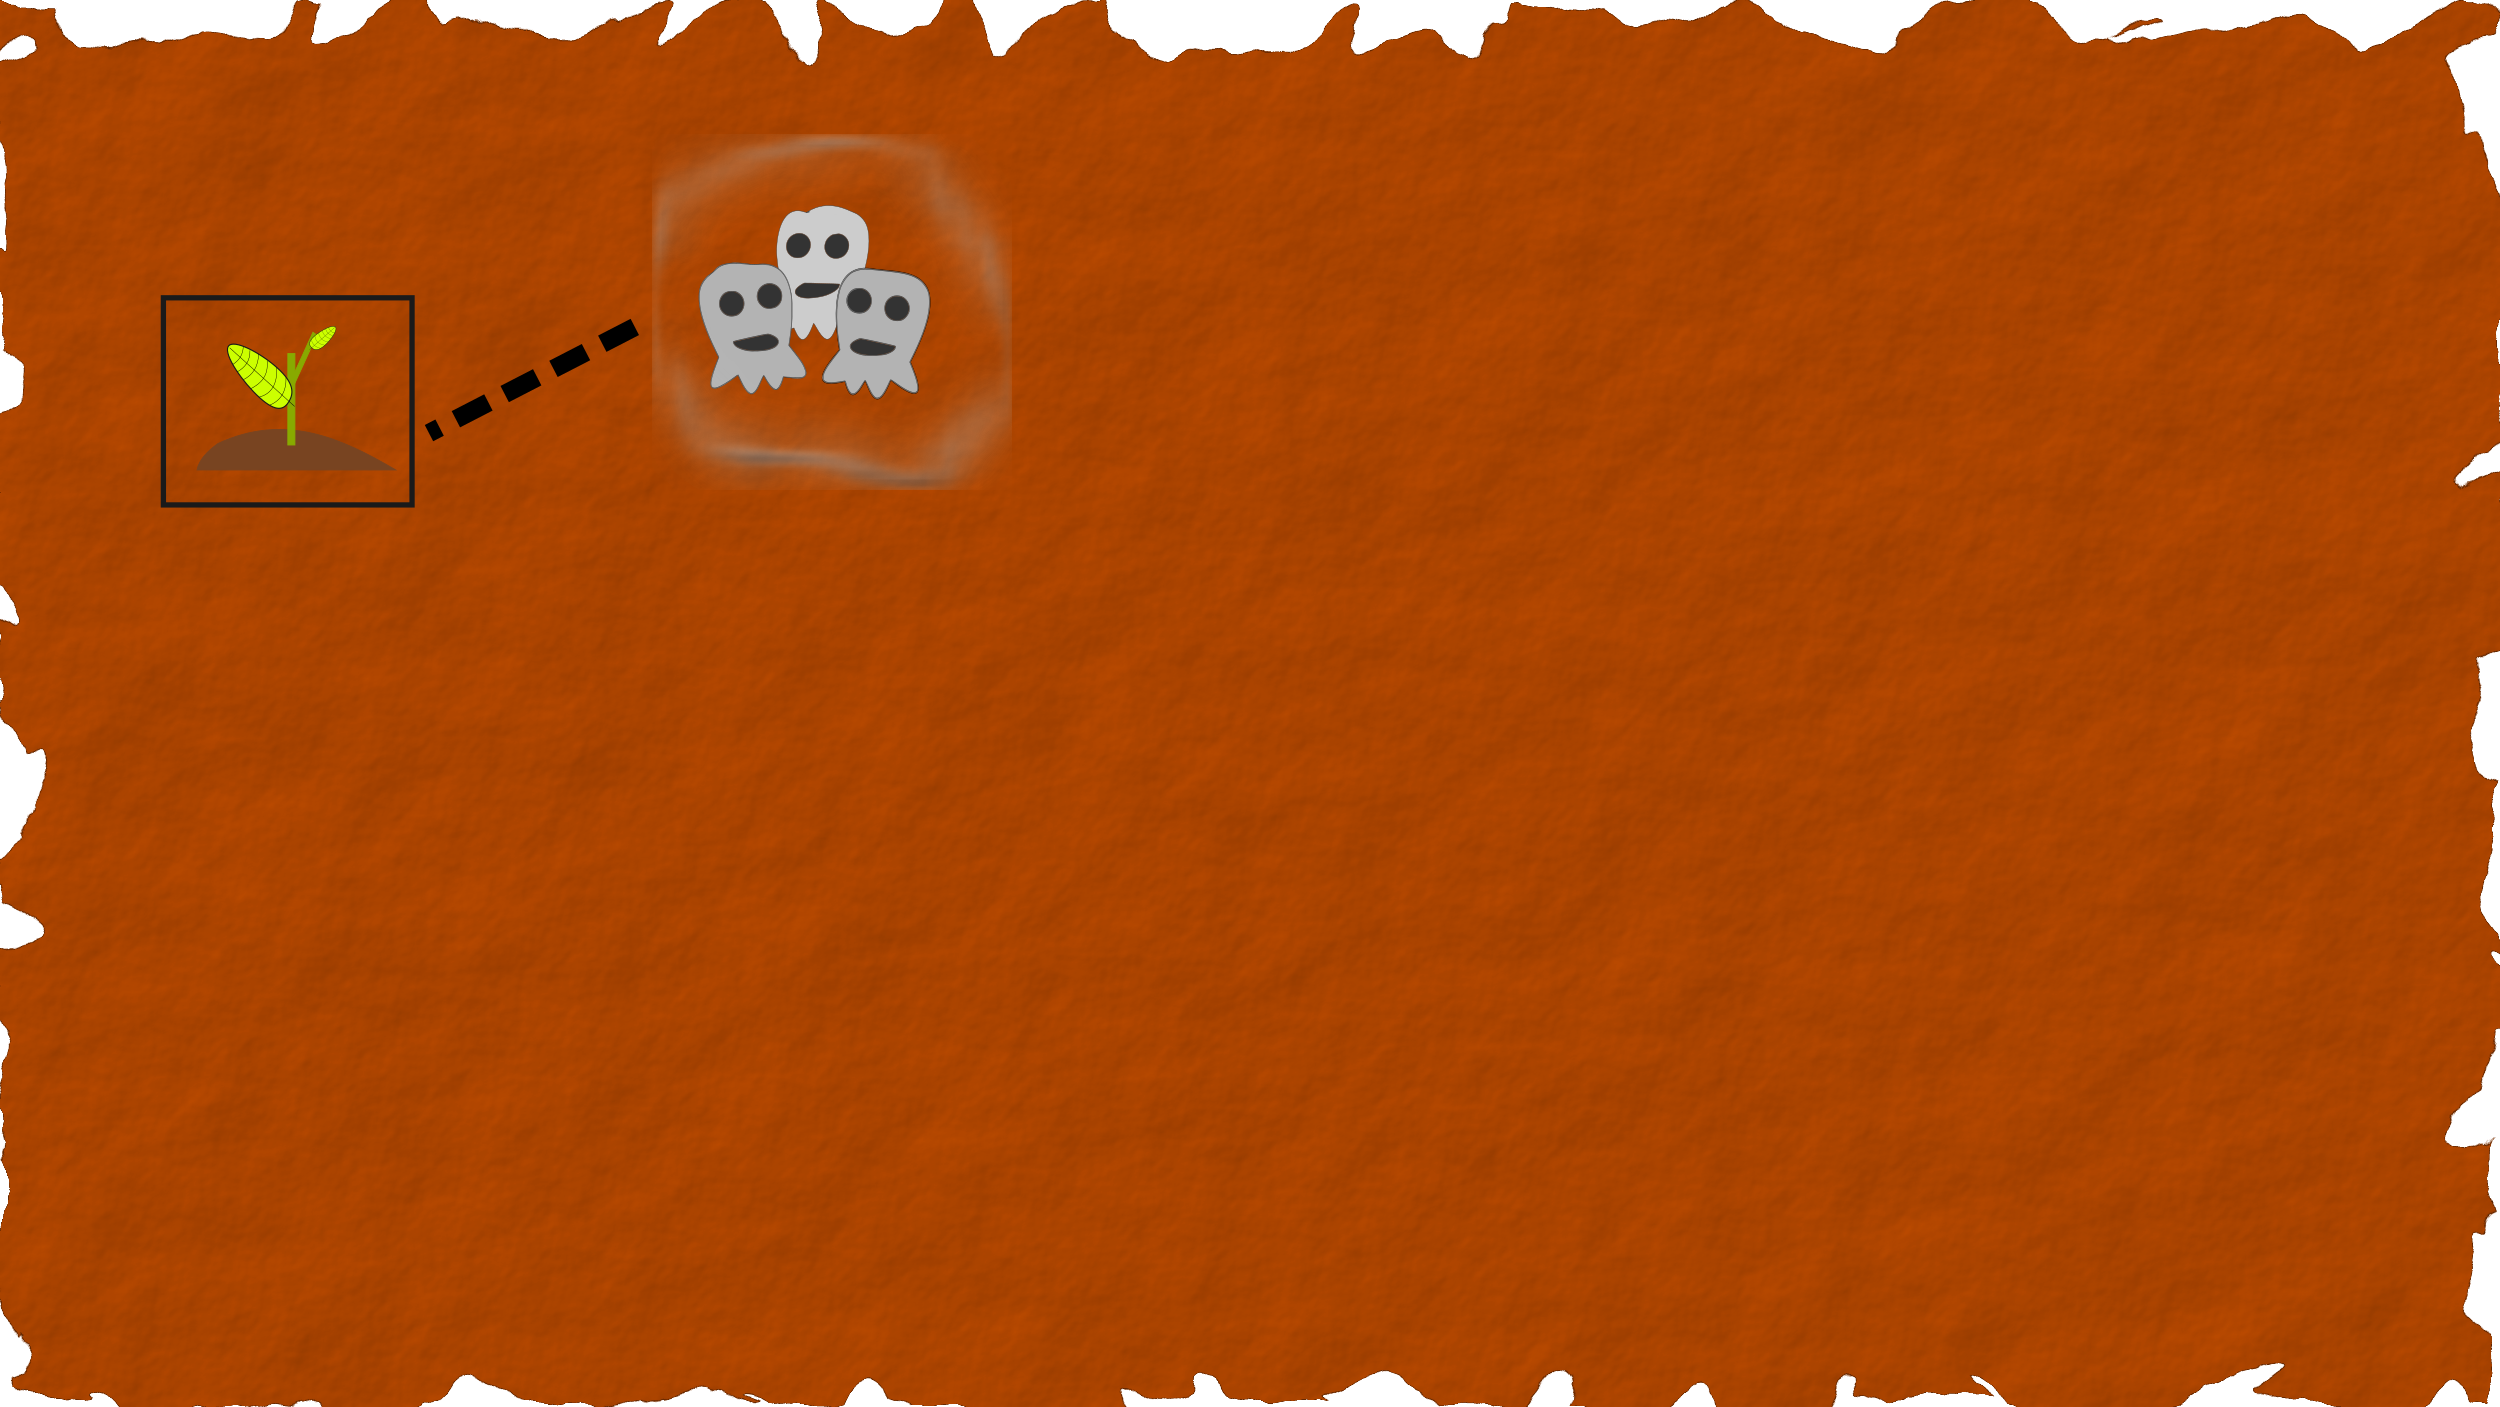
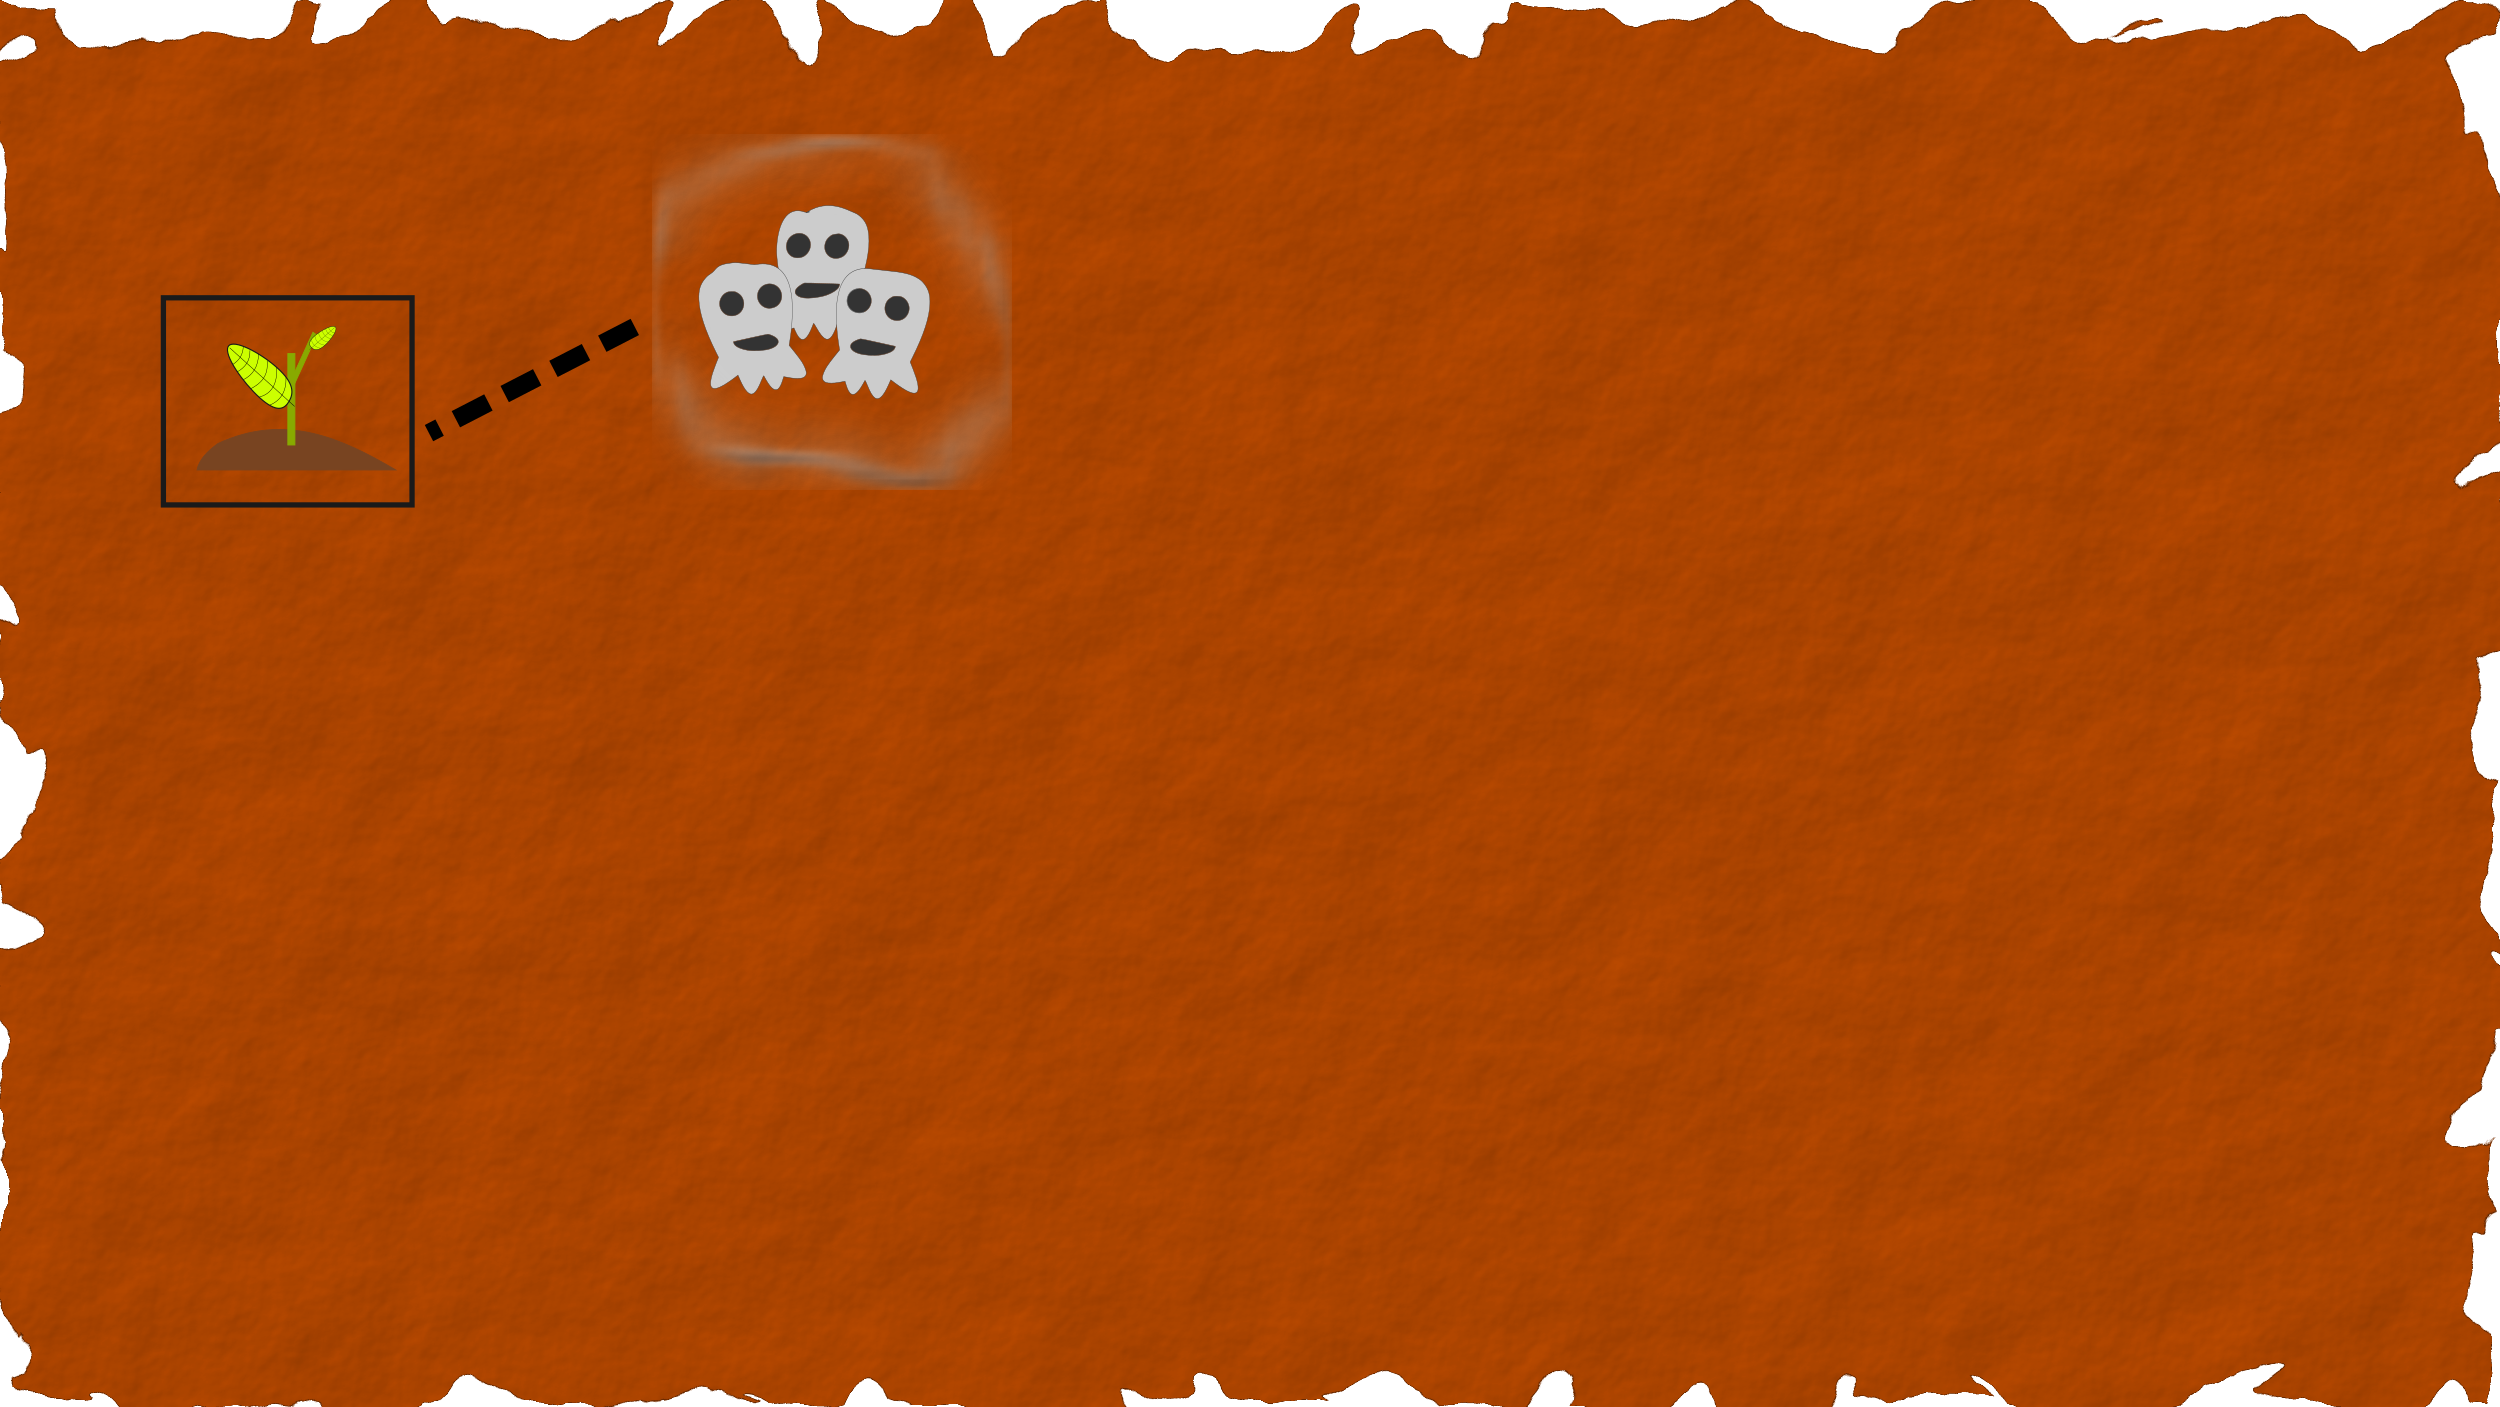
<svg xmlns="http://www.w3.org/2000/svg" width="1920" height="1080" viewBox="0 0 508 285.75" version="1.1" id="table_of_contents_svg">
  <defs id="defs3699">
    <filter y="-0.15" height="1.3" x="-0.15" width="1.3" style="color-interpolation-filters:sRGB;" id="filter3901">
      <feTurbulence type="fractalNoise" baseFrequency="0.04" numOctaves="5" seed="0" result="result4" id="feTurbulence3887" />
      <feDisplacementMap in="SourceGraphic" in2="result4" yChannelSelector="G" xChannelSelector="R" scale="10" result="result3" id="feDisplacementMap3889" />
      <feDiffuseLighting lighting-color="rgb(233,230,215)" diffuseConstant="1" surfaceScale="2" result="result1" in="result4" id="feDiffuseLighting3893">
        <feDistantLight azimuth="235" elevation="40" id="feDistantLight3891" />
      </feDiffuseLighting>
      <feComposite operator="in" in="result3" in2="result1" result="result2" id="feComposite3895" />
      <feComposite in2="result1" result="result5" operator="arithmetic" k1="1.7" id="feComposite3897" />
      <feBlend in="result5" in2="result3" mode="normal" id="feBlend3899" />
    </filter>
    <filter style="color-interpolation-filters:sRGB;" id="filter5016">
      <feTurbulence type="fractalNoise" numOctaves="5" seed="1" baseFrequency="0.013 0.013" result="turbulence" id="feTurbulence5012" />
      <feDisplacementMap in="SourceGraphic" in2="turbulence" scale="6.6" yChannelSelector="G" xChannelSelector="R" id="feDisplacementMap5014" result="fbSourceGraphic" />
      <feColorMatrix result="fbSourceGraphicAlpha" in="fbSourceGraphic" values="0 0 0 -1 0 0 0 0 -1 0 0 0 0 -1 0 0 0 0 1 0" id="feColorMatrix5018" />
      <feTurbulence id="feTurbulence5020" type="fractalNoise" numOctaves="5" seed="1" baseFrequency="0.013 0.013" result="turbulence" in="fbSourceGraphic" />
      <feDisplacementMap in2="turbulence" id="feDisplacementMap5022" in="fbSourceGraphic" scale="6.6" yChannelSelector="G" xChannelSelector="R" result="fbSourceGraphic" />
      <feColorMatrix result="fbSourceGraphicAlpha" in="fbSourceGraphic" values="0 0 0 -1 0 0 0 0 -1 0 0 0 0 -1 0 0 0 0 1 0" id="feColorMatrix5024" />
      <feTurbulence id="feTurbulence5026" type="fractalNoise" numOctaves="5" seed="1" baseFrequency="0.013 0.013" result="turbulence" in="fbSourceGraphic" />
      <feDisplacementMap in2="turbulence" id="feDisplacementMap5028" in="fbSourceGraphic" scale="6.6" yChannelSelector="G" xChannelSelector="R" result="fbSourceGraphic" />
      <feColorMatrix result="fbSourceGraphicAlpha" in="fbSourceGraphic" values="0 0 0 -1 0 0 0 0 -1 0 0 0 0 -1 0 0 0 0 1 0" id="feColorMatrix5030" />
      <feTurbulence id="feTurbulence5032" type="fractalNoise" numOctaves="5" seed="1" baseFrequency="0.013 0.013" result="turbulence" in="fbSourceGraphic" />
      <feDisplacementMap in2="turbulence" id="feDisplacementMap5034" in="fbSourceGraphic" scale="6.6" yChannelSelector="G" xChannelSelector="R" result="fbSourceGraphic" />
      <feColorMatrix result="fbSourceGraphicAlpha" in="fbSourceGraphic" values="0 0 0 -1 0 0 0 0 -1 0 0 0 0 -1 0 0 0 0 1 0" id="feColorMatrix5036" />
      <feTurbulence id="feTurbulence5038" type="fractalNoise" numOctaves="5" seed="1" baseFrequency="0.013 0.013" result="turbulence" in="fbSourceGraphic" />
      <feDisplacementMap in2="turbulence" id="feDisplacementMap5040" in="fbSourceGraphic" scale="6.6" yChannelSelector="G" xChannelSelector="R" result="fbSourceGraphic" />
      <feColorMatrix result="fbSourceGraphicAlpha" in="fbSourceGraphic" values="0 0 0 -1 0 0 0 0 -1 0 0 0 0 -1 0 0 0 0 1 0" id="feColorMatrix5042" />
      <feTurbulence id="feTurbulence5044" type="fractalNoise" numOctaves="5" seed="1" baseFrequency="0.013 0.013" result="turbulence" in="fbSourceGraphic" />
      <feDisplacementMap in2="turbulence" id="feDisplacementMap5046" in="fbSourceGraphic" scale="6.6" yChannelSelector="G" xChannelSelector="R" result="fbSourceGraphic" />
      <feColorMatrix result="fbSourceGraphicAlpha" in="fbSourceGraphic" values="0 0 0 -1 0 0 0 0 -1 0 0 0 0 -1 0 0 0 0 1 0" id="feColorMatrix5048" />
      <feTurbulence id="feTurbulence5050" type="fractalNoise" numOctaves="5" seed="1" baseFrequency="0.013 0.013" result="turbulence" in="fbSourceGraphic" />
      <feDisplacementMap in2="turbulence" id="feDisplacementMap5052" in="fbSourceGraphic" scale="6.6" yChannelSelector="G" xChannelSelector="R" result="fbSourceGraphic" />
      <feColorMatrix result="fbSourceGraphicAlpha" in="fbSourceGraphic" values="0 0 0 -1 0 0 0 0 -1 0 0 0 0 -1 0 0 0 0 1 0" id="feColorMatrix5090" />
      <feGaussianBlur id="feGaussianBlur5092" stdDeviation="0.95 0.87" result="fbSourceGraphic" in="fbSourceGraphic" />
      <feColorMatrix result="fbSourceGraphicAlpha" in="fbSourceGraphic" values="0 0 0 -1 0 0 0 0 -1 0 0 0 0 -1 0 0 0 0 1 0" id="feColorMatrix5094" />
      <feGaussianBlur id="feGaussianBlur5096" result="result1" in="fbSourceGraphicAlpha" stdDeviation="2.2" />
      <feSpecularLighting id="feSpecularLighting5098" result="result0" specularExponent="18.1" specularConstant="2" surfaceScale="5">
        <feDistantLight id="feDistantLight5100" azimuth="225" elevation="24" />
      </feSpecularLighting>
      <feComposite in2="fbSourceGraphicAlpha" id="feComposite5102" result="result6" operator="in" />
      <feMorphology id="feMorphology5104" radius="5.7" operator="dilate" />
      <feGaussianBlur id="feGaussianBlur5106" result="result11" stdDeviation="5.7" />
      <feDiffuseLighting id="feDiffuseLighting5108" surfaceScale="5" result="result3" diffuseConstant="2" in="result1">
        <feDistantLight id="feDistantLight5110" elevation="25" azimuth="225" />
      </feDiffuseLighting>
      <feBlend in2="fbSourceGraphic" id="feBlend5112" result="result7" mode="multiply" in="result3" />
      <feComposite in2="fbSourceGraphicAlpha" id="feComposite5114" in="result7" operator="in" result="result91" />
      <feBlend in2="result91" id="feBlend5116" result="result9" mode="lighten" in="result6" />
      <feComposite in2="result9" id="feComposite5118" in="result11" result="fbSourceGraphic" />
      <feColorMatrix result="fbSourceGraphicAlpha" in="fbSourceGraphic" values="0 0 0 -1 0 0 0 0 -1 0 0 0 0 -1 0 0 0 0 1 0" id="feColorMatrix5154" />
      <feColorMatrix id="feColorMatrix5156" in="fbSourceGraphic" values="1 0 0 0 0 0 1 0 0 0 0 0 1 0 0 -0.212 -0.715 -0.072 1 0 " result="colormatrix" />
      <feComposite in2="colormatrix" id="feComposite5158" in="fbSourceGraphic" operator="arithmetic" k2="1" k3="0" k4="0" result="composite" />
      <feGaussianBlur id="feGaussianBlur5160" stdDeviation="5 0.01" result="blur1" />
      <feGaussianBlur id="feGaussianBlur5162" in="composite" stdDeviation="0.01 5" result="blur2" />
      <feBlend in2="blur1" id="feBlend5164" in="blur2" mode="darken" result="blend" />
    </filter>
  </defs>
  <g id="layer1" style="fill:#aa4400" />
  <path style="fill:#aa4400;stroke-width:0.265;filter:url(#filter3901)" d="M-4.086 -2.014C-4.086 -2.014 3.357 -2.395 9.807 -2.395C12.597 -2.395 13.183 7.348 17.023 7.348C20.043 7.348 36.083 8.267 39.7 8.267C42.815 8.267 40.279 7.412 43.805 7.412C46.971 7.412 50.939 8.803 54.414 8.803C57.614 8.803 59.553 -0.469 62.997 -0.469C66.218 -0.469 61.381 8.928 64.802 8.928C68.041 8.928 66.838 7.003 70.244 7.003C73.495 7.003 82.351 -2.693 85.744 -2.693C89.005 -2.693 86.815 6.532 90.198 6.532C93.467 6.532 97.869 4.418 101.244 4.418C104.52 4.418 112.683 4.526 116.051 4.526C119.332 4.526 131.229 0.166 134.592 0.166C137.879 0.166 131.527 7.098 134.885 7.098C138.177 7.098 148.994 -2.194 152.348 -2.194C155.643 -2.194 161.481 12.126 164.831 12.126C168.129 12.126 162.822 0.413 166.167 0.413C169.469 0.413 178.969 9.591 182.311 9.591C185.616 9.591 183.84 8.496 187.18 8.496C190.488 8.496 191.812 -2.582 195.149 -2.582C198.459 -2.582 198.61 11.625 201.944 11.625C205.258 11.625 220.476 -2.262 223.808 -2.262C227.123 -2.262 221.423 6.035 224.753 6.035C228.07 6.035 233.909 10.832 237.236 10.832C240.556 10.832 239.846 8.889 243.171 8.889C246.493 8.889 260.089 8.485 263.411 8.485C266.736 8.485 272.445 0.966 275.766 0.966C279.093 0.966 272.781 11.522 276.099 11.522C279.428 11.522 288.974 7.492 292.29 7.492C295.621 7.492 295.127 12.668 298.44 12.668C301.774 12.668 301.244 4.871 304.554 4.871C307.891 4.871 305.79 -0.655 309.098 -0.655C312.438 -0.655 319.725 1.562 323.03 1.562C326.373 1.562 329.232 6.628 332.534 6.628C335.88 6.628 354.021 -0.447 357.32 -0.447C360.67 -0.447 350.299 -0.025 353.595 -0.025C356.948 -0.025 362.523 6.543 365.814 6.543C369.172 6.543 379.412 12.467 382.699 12.467C386.061 12.467 383.765 8.796 387.047 8.796C390.415 8.796 393.875 0.544 397.151 0.544C400.526 0.544 407.641 -1.525 410.91 -1.525C414.293 -1.525 420.81 10.84 424.07 10.84C427.463 10.84 434.738 3.106 437.989 3.106C441.394 3.106 426.337 8.672 429.575 8.672C432.997 8.672 437.94 6.848 441.161 6.848C444.605 6.848 447.006 6.848 450.204 6.848C453.68 6.848 462.979 3.304 466.146 3.304C469.672 3.304 467.61 5.345 470.724 5.345C474.341 5.345 479.076 10.289 482.096 10.289C485.936 10.289 498.338 -0.226 501.128 -0.226C507.578 -0.226 515.63 1.95 515.63 1.95C515.63 1.95 499.757 5.323 499.757 11.52C499.757 14.246 500.702 23.09 500.702 26.798C500.702 29.748 502.937 24.752 502.937 28.248C502.937 31.289 508.68 43.12 508.68 46.527C508.68 49.619 515.438 51.869 515.438 55.228C515.438 58.352 518.238 66.212 518.238 69.54C518.238 72.686 517.8 62.194 517.8 65.499C517.8 68.663 514.633 80.483 514.633 83.772C514.633 86.949 499.875 95.727 499.875 99.003C499.875 102.191 508.705 94.549 508.705 97.815C508.705 101.012 507.709 105.641 507.709 108.898C507.709 112.103 516.233 121.236 516.233 124.485C516.233 127.698 515.577 122.686 515.577 125.926C515.577 129.146 501.508 132.015 501.508 135.249C501.508 138.476 502.708 149.068 502.708 152.295C502.708 155.529 515.769 162.368 515.769 165.588C515.769 168.828 512.546 162.288 512.546 165.501C512.546 168.749 503.696 178.997 503.696 182.202C503.696 185.459 511.26 192.232 511.26 195.43C511.26 198.695 505.59 191.614 505.59 194.801C505.59 198.078 517.826 208.682 517.826 211.859C517.826 215.149 505.134 208.628 505.134 211.791C505.134 215.097 498.685 225.733 498.685 228.879C498.685 232.207 517.568 227.142 517.568 230.266C517.568 233.625 505.798 246.428 505.798 249.52C505.798 252.927 502.02 248.801 502.02 251.841C502.02 255.337 499.333 261.59 499.333 264.54C499.333 268.248 513.839 273.742 513.839 276.468C513.839 282.665 513.184 287.094 513.184 287.094C513.184 287.094 513.929 292.735 507.479 292.735C504.689 292.735 501.958 280.837 498.118 280.837C495.098 280.837 483.556 292.111 479.938 292.111C476.824 292.111 462.501 283.889 458.975 283.889C455.809 283.889 467.589 278.435 464.114 278.435C460.914 278.435 442.504 285.3 439.06 285.3C435.839 285.3 446.032 290.781 442.611 290.781C439.373 290.781 423.774 292.383 420.369 292.383C417.118 292.383 415.813 290.229 412.42 290.229C409.159 290.229 402.95 281.079 399.567 281.079C396.298 281.079 407.892 287.813 404.517 287.813C401.241 287.813 391.58 290.171 388.212 290.171C384.93 290.171 380.413 282.522 377.051 282.522C373.764 282.522 379.463 279.037 376.105 279.037C372.814 279.037 368.083 292.831 364.729 292.831C361.434 292.831 354.426 292.738 351.076 292.738C347.778 292.738 348.839 281.104 345.494 281.104C342.192 281.104 339.319 286.533 335.976 286.533C332.671 286.533 322.237 293.04 318.898 293.04C315.59 293.04 319.849 278.814 316.512 278.814C313.202 278.814 308.655 290.45 305.321 290.45C302.007 290.45 285.927 280.228 282.595 280.228C279.28 280.228 273.068 284.181 269.739 284.181C266.421 284.181 274.046 288.046 270.72 288.046C267.399 288.046 260.494 293.743 257.169 293.743C253.846 293.743 245.149 279.776 241.827 279.776C238.502 279.776 242.921 285.874 239.6 285.874C236.273 285.874 230.085 280.485 226.767 280.485C223.437 280.485 229.875 285.135 226.559 285.135C223.228 285.135 220.038 288.878 216.725 288.878C213.39 288.878 194.521 291.682 191.21 291.682C187.873 291.682 185.84 283.693 182.532 283.693C179.192 283.693 179.253 279.042 175.948 279.042C172.605 279.042 172.235 292.591 168.933 292.591C165.587 292.591 153.582 283.878 150.283 283.878C146.934 283.878 155.31 285.579 152.014 285.579C148.661 285.579 146.507 282.381 143.216 282.381C139.858 282.381 137.254 284.559 133.967 284.559C130.604 284.559 117.157 286.787 113.875 286.787C110.507 286.787 119.424 290.575 116.148 290.575C112.773 290.575 98.217 280.387 94.948 280.387C91.565 280.387 92.752 284.938 89.491 284.938C86.098 284.938 88.567 289.621 85.317 289.621C81.911 289.621 70.153 293.023 66.914 293.023C63.493 293.023 68.879 283.252 65.657 283.252C62.213 283.252 59.432 284.976 56.233 284.976C52.757 284.976 36.396 290.901 33.229 290.901C29.703 290.901 30.452 288.261 27.337 288.261C23.72 288.261 22.543 281.59 19.523 281.59C15.683 281.59 20.477 283.079 17.687 283.079C11.237 283.079 -3.312 280.685 -3.312 280.685C-3.312 280.685 4.035 278.816 4.035 272.618C4.035 269.892 3.376 274.64 3.376 270.932C3.376 267.983 -3.534 254.387 -3.534 250.891C-3.534 247.85 -0.607 245.052 -0.607 241.645C-0.607 238.554 0.422 236.095 0.422 232.737C0.422 229.613 -4.42 225.906 -4.42 222.578C-4.42 219.432 -1.938 227.087 -1.938 223.781C-1.938 220.618 1.522 213.413 1.522 210.124C1.522 206.947 -8.019 197.697 -8.019 194.42C-8.019 191.233 9.565 193.828 9.565 190.563C9.565 187.366 -7.195 182.095 -7.195 178.839C-7.195 175.633 3.894 174.752 3.894 171.503C3.894 168.29 9.523 156.274 9.523 153.034C9.523 149.814 5.266 155.815 5.266 152.581C5.266 149.354 -1.5 143.865 -1.5 140.638C-1.5 137.405 -7.432 126.218 -7.432 122.998C-7.432 119.758 4.558 130.399 4.558 127.186C4.558 123.938 -7.96 110.984 -7.96 107.778C-7.96 104.522 -0.115 105.136 -0.115 101.938C-0.115 98.673 -4.358 89.73 -4.358 86.542C-4.358 83.266 5.236 85.42 5.236 82.243C5.236 78.954 5.645 78.858 5.645 75.695C5.645 72.389 -9.01 65.103 -9.01 61.957C-9.01 58.629 -0.188 54.667 -0.188 51.543C-0.188 48.184 1.952 53.513 1.952 50.421C1.952 47.014 0.919 35.787 0.919 32.746C0.919 29.251 -5.06 20.111 -5.06 17.162C-5.06 13.453 8.239 10.492 8.239 7.766C8.239 1.568 0.417 11.137 0.417 11.137" id="rect3720" />
  <g id="layer3">
    <path style="fill:none;stroke:#000000;stroke-width:3.719;stroke-linecap:butt;stroke-linejoin:miter;stroke-miterlimit:4;stroke-dasharray:7.438, 3.719;stroke-dashoffset:5.004;stroke-opacity:1" d="M 87.165,88.007 131.211,65.289" id="path5486" />
  </g>
  <g id="routes">
    <g id="Every_story_needs_a_beginning" transform="translate(5.34539,5.87993)">
      <g transform="matrix(0.5683609,0,0,0.590913,247.6446,-22.68456)" id="Every_story_needs_a_beginning2">
        <path style="fill:#784421;stroke:#784421;stroke-width:0.312px;stroke-linecap:butt;stroke-linejoin:miter;stroke-opacity:1" d="m -374.693,190.039 h 71.052 c -19.594,-11.069 -39.666,-19.744 -63.597,-9.065 -3.875,2.705 -6.748,5.639 -7.455,9.065 z" id="path82" />
        <rect style="fill:#88aa00;fill-opacity:1;stroke:#88aa00;stroke-width:0.347" id="rect84" width="2.502" height="31.401" x="-342.203" y="150.037" />
        <rect style="fill:#88aa00;fill-opacity:1;stroke:#88aa00;stroke-width:0.322" id="rect86" width="1.697" height="19.073" x="240.759" y="-326.925" transform="matrix(-0.8296364,-0.5583041,0.4290777,-0.9032676,0,0)" />
        <path style="fill:#ccff00;stroke:#1a1a1a;stroke-width:0.403px;stroke-linecap:butt;stroke-linejoin:miter;stroke-opacity:1" d="m -341.778,166.466 c -1.735,2.833 -4.477,3.976 -10.482,-1.234 -6.005,-5.21 -13.009,-14.81 -11.274,-17.643 1.735,-2.833 11.557,2.167 17.562,7.378 6.005,5.21 5.93,8.667 4.194,11.5 z" id="path88" />
        <path style="fill:none;stroke:#000000;stroke-width:0.158px;stroke-linecap:butt;stroke-linejoin:miter;stroke-opacity:1" d="m -339.796,168.186 -23.195,-20.126" id="path95" />
        <path style="fill:none;stroke:#000000;stroke-width:0.151px;stroke-linecap:butt;stroke-linejoin:miter;stroke-opacity:1" d="m -348.652,167.733 c 4.141,-1.662 5.911,-4.917 5.785,-9.444" id="path97" />
        <path style="fill:none;stroke:#000000;stroke-width:0.151px;stroke-linecap:butt;stroke-linejoin:miter;stroke-opacity:1" d="m -352.381,164.969 c 4.307,-1.115 6.452,-4.405 6.193,-10.111" id="path99" />
        <path style="fill:none;stroke:#000000;stroke-width:0.151px;stroke-linecap:butt;stroke-linejoin:miter;stroke-opacity:1" d="m -355.489,162.115 c 3.662,-1.807 6.399,-4.37 5.879,-9.598" id="path101" />
        <path style="fill:none;stroke:#000000;stroke-width:0.151px;stroke-linecap:butt;stroke-linejoin:miter;stroke-opacity:1" d="m -358.093,158.991 c 3.444,-1.647 5.323,-4.554 5.439,-8.88" id="path103" />
        <path style="fill:none;stroke:#000000;stroke-width:0.151px;stroke-linecap:butt;stroke-linejoin:miter;stroke-opacity:1" d="m -360.286,156.302 c 2.731,-1.494 4.622,-3.654 4.527,-7.391" id="path105" />
        <path style="fill:none;stroke:#000000;stroke-width:0.151px;stroke-linecap:butt;stroke-linejoin:miter;stroke-opacity:1" d="m -361.812,153.721 c 1.911,-1.239 3.455,-2.886 3.678,-6.005" id="path107" />
        <path style="fill:#ccff00;stroke:#1a1a1a;stroke-width:0.159px;stroke-linecap:butt;stroke-linejoin:miter;stroke-opacity:1" d="m -333.696,148.012 c -1.001,-0.898 -1.294,-2.064 1.044,-4.04 2.338,-1.976 6.426,-4.017 7.427,-3.12 1.001,0.897 -1.463,4.394 -3.801,6.37 -2.338,1.976 -3.67,1.687 -4.67,0.79 z" id="path88-3" />
        <path style="fill:none;stroke:#000000;stroke-width:0.062px;stroke-linecap:butt;stroke-linejoin:miter;stroke-opacity:1" d="m -334.467,148.664 9.032,-7.633" id="path95-9" />
        <path style="fill:none;stroke:#000000;stroke-width:0.06px;stroke-linecap:butt;stroke-linejoin:miter;stroke-opacity:1" d="m -333.813,145.206 c 0.418,1.758 1.58,2.7 3.336,2.991" id="path97-6" />
        <path style="fill:none;stroke:#000000;stroke-width:0.06px;stroke-linecap:butt;stroke-linejoin:miter;stroke-opacity:1" d="m -332.544,143.944 c 0.198,1.782 1.353,2.875 3.572,3.201" id="path99-0" />
        <path style="fill:none;stroke:#000000;stroke-width:0.06px;stroke-linecap:butt;stroke-linejoin:miter;stroke-opacity:1" d="m -331.273,142.932 c 0.5,1.58 1.342,2.851 3.391,3.039" id="path101-9" />
        <path style="fill:none;stroke:#000000;stroke-width:0.06px;stroke-linecap:butt;stroke-linejoin:miter;stroke-opacity:1" d="m -329.924,142.14 c 0.45,1.482 1.472,2.441 3.137,2.811" id="path103-8" />
        <path style="fill:none;stroke:#000000;stroke-width:0.06px;stroke-linecap:butt;stroke-linejoin:miter;stroke-opacity:1" d="m -328.767,141.478 c 0.429,1.189 1.162,2.097 2.611,2.34" id="path105-6" />
        <path style="fill:none;stroke:#000000;stroke-width:0.06px;stroke-linecap:butt;stroke-linejoin:miter;stroke-opacity:1" d="m -327.687,141.07 c 0.375,0.846 0.928,1.579 2.121,1.902" id="path107-2" />
      </g>
      <rect y="54.635" x="27.858" height="42.085" width="50.524" id="rect126" style="opacity:1;fill:#000000;fill-opacity:0;stroke:#1a1a1a;stroke-width:1.074;stroke-miterlimit:4;stroke-dasharray:none" />
    </g>
    <g id="Ghosts_of_the_past">
      <g transform="matrix(0.2629772,0,0,0.3296694,205.7058,75.19638)" id="Ghosts_of_the_past_inner">
-         <g transform="rotate(-8.458652,-360.1795,202.7628)" id="ghost_3asfd">
-           <ellipse ry="7.35" rx="9.221" cy="-44.996" cx="-126.285" id="path48-5" style="fill:#333333;fill-opacity:1;stroke:#333333;stroke-width:0.265" />
-           <ellipse ry="7.35" rx="9.221" cy="-40.319" cx="-97.019" id="path48-7-8" style="fill:#333333;fill-opacity:1;stroke:#333333;stroke-width:0.265" />
-           <path d="m -98.622,-16.799 a 17.105,5.345 0 0 1 -14.066,5.26 17.105,5.345 0 0 1 -19.064,-3.391 17.105,5.345 0 0 1 7.293,-6.465" id="path67-2" style="fill:#333333;fill-opacity:1;stroke:#333333;stroke-width:0.265" />
-           <path transform="scale(0.2645833)" id="path79-1" d="m -430.576,56.622 c -7.603,-3.996 -14.274,-12.785 -23.172,-30.528 -3.17,-6.321 -6.115,-11.094 -6.544,-10.607 -0.429,0.488 -3.222,4.47 -6.207,8.85 -2.985,4.38 -8.031,10.608 -11.214,13.842 -16.52,16.778 -28.472,12.673 -38.001,-13.053 l -2.745,-7.411 -4.546,0.547 c -2.5,0.301 -9.091,1.246 -14.647,2.102 -13.102,2.017 -29.884,2.033 -36.611,0.035 -6.522,-1.937 -10.361,-6.18 -10.361,-11.454 0,-5.265 5.585,-16.322 13.085,-25.905 3.479,-4.445 13.267,-14.915 21.752,-23.267 l 15.428,-15.186 -2.369,-12.088 c -4.925,-25.131 -6.825,-43.966 -6.876,-68.151 -0.051,-24.047 0.791,-32.192 4.989,-48.269 11.355,-43.49 40.722,-83.888 90.981,-60.813 5.531,2.54 9.301,0.227 14.552,1.413 1.913,0.432 -19.325,3.283 -5.251,-1.186 63.284,-20.097 112.747,12.077 133.676,22.652 7.407,3.742 11.075,6.341 17.104,12.371 13.153,13.158 17.775,26.311 16.716,47.567 -1.565,31.403 -17.953,71.348 -50.903,124.075 l -6.52,10.433 8.099,16.337 c 27.421,55.308 17.616,69.4 -31.037,44.611 -6.99,-3.561 -17.461,-9.383 -23.27,-12.938 l -10.562,-6.463 -5.942,10.715 c -15.113,27.255 -28.208,37.76 -39.605,31.77 z m 17.173,-100.462 c 17.323,-2.123 33.098,-7.438 38.173,-12.863 2.504,-2.677 4.511,-7.23 3.187,-7.23 -0.384,0 -22.575,-3.926 -49.313,-8.724 -26.738,-4.798 -49.833,-8.657 -51.321,-8.576 -4.197,0.229 -15.962,4.081 -21.36,6.992 -15.893,8.572 -9.385,20.801 14.337,26.942 16.808,4.351 46.41,5.896 66.297,3.459 z m 62.371,-82.713 c 11.509,-4.306 19.936,-15.199 19.936,-25.769 0,-10.559 -8.297,-21.293 -20.035,-25.92 -4.497,-1.773 -7.842,-2.261 -15.806,-2.307 -9.263,-0.053 -10.647,0.201 -16.668,3.064 -8.553,4.066 -12.064,7.137 -15.685,13.715 -7.057,12.822 -1.328,28.038 13.392,35.569 9.823,5.025 24.043,5.697 34.865,1.648 z m -113.667,-16.687 c 2.824,-0.839 7.323,-2.998 9.999,-4.798 14.868,-10.005 17.387,-26.794 5.867,-39.11 -16.482,-17.621 -51.325,-14.092 -61.449,6.224 -5.74,11.519 -1.962,24.599 9.354,32.384 9.282,6.386 24.884,8.668 36.228,5.3 z" style="fill:#cccccc;fill-opacity:1;stroke:#333333;stroke-width:1.01" />
+         <g id="ghost_3">
+           <g transform="rotate(-8.458652,-360.1795,202.7628)" id="ghost_3_inner">
+             <ellipse ry="7.35" rx="9.221" cy="-44.996" cx="-126.285" id="path48-5" style="fill:#333333;fill-opacity:1;stroke:#333333;stroke-width:0.265" />
+             <ellipse ry="7.35" rx="9.221" cy="-40.319" cx="-97.019" id="path48-7-8" style="fill:#333333;fill-opacity:1;stroke:#333333;stroke-width:0.265" />
+             <path d="m -98.622,-16.799 a 17.105,5.345 0 0 1 -14.066,5.26 17.105,5.345 0 0 1 -19.064,-3.391 17.105,5.345 0 0 1 7.293,-6.465" id="path67-2" style="fill:#333333;fill-opacity:1;stroke:#333333;stroke-width:0.265" />
+             <path transform="scale(0.2645833)" id="path79-1" d="m -430.576,56.622 c -7.603,-3.996 -14.274,-12.785 -23.172,-30.528 -3.17,-6.321 -6.115,-11.094 -6.544,-10.607 -0.429,0.488 -3.222,4.47 -6.207,8.85 -2.985,4.38 -8.031,10.608 -11.214,13.842 -16.52,16.778 -28.472,12.673 -38.001,-13.053 l -2.745,-7.411 -4.546,0.547 c -2.5,0.301 -9.091,1.246 -14.647,2.102 -13.102,2.017 -29.884,2.033 -36.611,0.035 -6.522,-1.937 -10.361,-6.18 -10.361,-11.454 0,-5.265 5.585,-16.322 13.085,-25.905 3.479,-4.445 13.267,-14.915 21.752,-23.267 l 15.428,-15.186 -2.369,-12.088 c -4.925,-25.131 -6.825,-43.966 -6.876,-68.151 -0.051,-24.047 0.791,-32.192 4.989,-48.269 11.355,-43.49 40.722,-83.888 90.981,-60.813 5.531,2.54 9.301,0.227 14.552,1.413 1.913,0.432 -19.325,3.283 -5.251,-1.186 63.284,-20.097 112.747,12.077 133.676,22.652 7.407,3.742 11.075,6.341 17.104,12.371 13.153,13.158 17.775,26.311 16.716,47.567 -1.565,31.403 -17.953,71.348 -50.903,124.075 l -6.52,10.433 8.099,16.337 c 27.421,55.308 17.616,69.4 -31.037,44.611 -6.99,-3.561 -17.461,-9.383 -23.27,-12.938 l -10.562,-6.463 -5.942,10.715 c -15.113,27.255 -28.208,37.76 -39.605,31.77 z m 17.173,-100.462 c 17.323,-2.123 33.098,-7.438 38.173,-12.863 2.504,-2.677 4.511,-7.23 3.187,-7.23 -0.384,0 -22.575,-3.926 -49.313,-8.724 -26.738,-4.798 -49.833,-8.657 -51.321,-8.576 -4.197,0.229 -15.962,4.081 -21.36,6.992 -15.893,8.572 -9.385,20.801 14.337,26.942 16.808,4.351 46.41,5.896 66.297,3.459 z m 62.371,-82.713 c 11.509,-4.306 19.936,-15.199 19.936,-25.769 0,-10.559 -8.297,-21.293 -20.035,-25.92 -4.497,-1.773 -7.842,-2.261 -15.806,-2.307 -9.263,-0.053 -10.647,0.201 -16.668,3.064 -8.553,4.066 -12.064,7.137 -15.685,13.715 -7.057,12.822 -1.328,28.038 13.392,35.569 9.823,5.025 24.043,5.697 34.865,1.648 z m -113.667,-16.687 c 2.824,-0.839 7.323,-2.998 9.999,-4.798 14.868,-10.005 17.387,-26.794 5.867,-39.11 -16.482,-17.621 -51.325,-14.092 -61.449,6.224 -5.74,11.519 -1.962,24.599 9.354,32.384 9.282,6.386 24.884,8.668 36.228,5.3 z" style="fill:#cccccc;fill-opacity:1;stroke:#333333;stroke-width:1.01" />
+           </g>
        </g>
-         <path style="fill:none;stroke:#000000;stroke-width:0.265px;stroke-linecap:butt;stroke-linejoin:miter;stroke-opacity:1" d="m -133.715,-12.393 c -16.531,14.785 -20.391,24.395 4.276,19.511 2.892,9.278 7.208,12.861 15.769,-0.535 5.009,11.263 10.55,18.707 19.778,-0.267 23.057,14.786 26.376,8.9 15.234,-11.225 39.803,-61.402 -8.047,-54.438 -30.201,-57.73 -24.434,-2.729 -31.995,16.209 -24.856,50.247 z" id="path46" />
-         <g id="ghost_1" transform="translate(7.9375,2.267857)">
-           <ellipse ry="7.35" rx="9.221" cy="-44.996" cx="-126.285" id="path48" style="fill:#333333;fill-opacity:1;stroke:#333333;stroke-width:0.265" />
-           <ellipse ry="7.35" rx="9.221" cy="-40.319" cx="-97.019" id="path48-7" style="fill:#333333;fill-opacity:1;stroke:#333333;stroke-width:0.265" />
-           <path d="m -98.622,-16.799 a 17.105,5.345 0 0 1 -14.066,5.26 17.105,5.345 0 0 1 -19.064,-3.391 17.105,5.345 0 0 1 7.293,-6.465" id="path67" style="fill:#333333;fill-opacity:1;stroke:#333333;stroke-width:0.265" />
-           <path transform="scale(0.2645833)" id="path79" d="m -430.576,56.622 c -7.603,-3.996 -14.274,-12.785 -23.172,-30.528 -3.17,-6.321 -6.115,-11.094 -6.544,-10.607 -0.429,0.488 -3.222,4.47 -6.207,8.85 -2.985,4.38 -8.031,10.608 -11.214,13.842 -16.52,16.778 -28.472,12.673 -38.001,-13.053 l -2.745,-7.411 -4.546,0.547 c -2.5,0.301 -9.091,1.246 -14.647,2.102 -13.102,2.017 -29.884,2.033 -36.611,0.035 -6.522,-1.937 -10.361,-6.18 -10.361,-11.454 0,-5.265 5.585,-16.322 13.085,-25.905 3.479,-4.445 13.267,-14.915 21.752,-23.267 l 15.428,-15.186 -2.369,-12.088 c -4.925,-25.131 -6.825,-43.966 -6.876,-68.151 -0.051,-24.047 0.791,-32.192 4.989,-48.269 11.355,-43.49 42.626,-64.392 90.981,-60.813 6.07,0.449 12.618,1.085 14.552,1.413 1.934,0.328 15.562,1.523 30.285,2.654 56.015,4.306 77.174,8.362 98.141,18.812 7.427,3.702 11.075,6.341 17.104,12.371 13.153,13.158 17.775,26.311 16.716,47.567 -1.565,31.403 -17.953,71.348 -50.903,124.075 l -6.52,10.433 8.099,16.337 c 27.421,55.308 17.616,69.4 -31.037,44.611 -6.99,-3.561 -17.461,-9.383 -23.27,-12.938 l -10.562,-6.463 -5.942,10.715 c -15.113,27.255 -28.208,37.76 -39.605,31.77 z m 17.173,-100.462 c 17.323,-2.123 33.098,-7.438 38.173,-12.863 2.504,-2.677 4.511,-7.23 3.187,-7.23 -0.384,0 -22.575,-3.926 -49.313,-8.724 -26.738,-4.798 -49.833,-8.657 -51.321,-8.576 -4.197,0.229 -15.962,4.081 -21.36,6.992 -15.893,8.572 -9.385,20.801 14.337,26.942 16.808,4.351 46.41,5.896 66.297,3.459 z m 62.371,-82.713 c 11.509,-4.306 19.936,-15.199 19.936,-25.769 0,-10.559 -8.297,-21.293 -20.035,-25.92 -4.497,-1.773 -7.842,-2.261 -15.806,-2.307 -9.263,-0.053 -10.647,0.201 -16.668,3.064 -8.553,4.066 -12.064,7.137 -15.685,13.715 -7.057,12.822 -1.328,28.038 13.392,35.569 9.823,5.025 24.043,5.697 34.865,1.648 z m -113.667,-16.687 c 2.824,-0.839 7.323,-2.998 9.999,-4.798 14.868,-10.005 17.387,-26.794 5.867,-39.11 -16.482,-17.621 -51.325,-14.092 -61.449,6.224 -5.74,11.519 -1.962,24.599 9.354,32.384 9.282,6.386 24.884,8.668 36.228,5.3 z" style="fill:#cccccc;fill-opacity:1;stroke:#333333;stroke-width:1.01" />
+         <g id="ghost_1">
+           <g id="ghost_1_inner" transform="translate(7.9375,2.267857)">
+             <ellipse ry="7.35" rx="9.221" cy="-44.996" cx="-126.285" id="path48" style="fill:#333333;fill-opacity:1;stroke:#333333;stroke-width:0.265" />
+             <ellipse ry="7.35" rx="9.221" cy="-40.319" cx="-97.019" id="path48-7" style="fill:#333333;fill-opacity:1;stroke:#333333;stroke-width:0.265" />
+             <path d="m -98.622,-16.799 a 17.105,5.345 0 0 1 -14.066,5.26 17.105,5.345 0 0 1 -19.064,-3.391 17.105,5.345 0 0 1 7.293,-6.465" id="path67" style="fill:#333333;fill-opacity:1;stroke:#333333;stroke-width:0.265" />
+             <path transform="scale(0.2645833)" id="path79" d="m -430.576,56.622 c -7.603,-3.996 -14.274,-12.785 -23.172,-30.528 -3.17,-6.321 -6.115,-11.094 -6.544,-10.607 -0.429,0.488 -3.222,4.47 -6.207,8.85 -2.985,4.38 -8.031,10.608 -11.214,13.842 -16.52,16.778 -28.472,12.673 -38.001,-13.053 l -2.745,-7.411 -4.546,0.547 c -2.5,0.301 -9.091,1.246 -14.647,2.102 -13.102,2.017 -29.884,2.033 -36.611,0.035 -6.522,-1.937 -10.361,-6.18 -10.361,-11.454 0,-5.265 5.585,-16.322 13.085,-25.905 3.479,-4.445 13.267,-14.915 21.752,-23.267 l 15.428,-15.186 -2.369,-12.088 c -4.925,-25.131 -6.825,-43.966 -6.876,-68.151 -0.051,-24.047 0.791,-32.192 4.989,-48.269 11.355,-43.49 42.626,-64.392 90.981,-60.813 6.07,0.449 12.618,1.085 14.552,1.413 1.934,0.328 15.562,1.523 30.285,2.654 56.015,4.306 77.174,8.362 98.141,18.812 7.427,3.702 11.075,6.341 17.104,12.371 13.153,13.158 17.775,26.311 16.716,47.567 -1.565,31.403 -17.953,71.348 -50.903,124.075 l -6.52,10.433 8.099,16.337 c 27.421,55.308 17.616,69.4 -31.037,44.611 -6.99,-3.561 -17.461,-9.383 -23.27,-12.938 l -10.562,-6.463 -5.942,10.715 c -15.113,27.255 -28.208,37.76 -39.605,31.77 z m 17.173,-100.462 c 17.323,-2.123 33.098,-7.438 38.173,-12.863 2.504,-2.677 4.511,-7.23 3.187,-7.23 -0.384,0 -22.575,-3.926 -49.313,-8.724 -26.738,-4.798 -49.833,-8.657 -51.321,-8.576 -4.197,0.229 -15.962,4.081 -21.36,6.992 -15.893,8.572 -9.385,20.801 14.337,26.942 16.808,4.351 46.41,5.896 66.297,3.459 z m 62.371,-82.713 c 11.509,-4.306 19.936,-15.199 19.936,-25.769 0,-10.559 -8.297,-21.293 -20.035,-25.92 -4.497,-1.773 -7.842,-2.261 -15.806,-2.307 -9.263,-0.053 -10.647,0.201 -16.668,3.064 -8.553,4.066 -12.064,7.137 -15.685,13.715 -7.057,12.822 -1.328,28.038 13.392,35.569 9.823,5.025 24.043,5.697 34.865,1.648 z m -113.667,-16.687 c 2.824,-0.839 7.323,-2.998 9.999,-4.798 14.868,-10.005 17.387,-26.794 5.867,-39.11 -16.482,-17.621 -51.325,-14.092 -61.449,6.224 -5.74,11.519 -1.962,24.599 9.354,32.384 9.282,6.386 24.884,8.668 36.228,5.3 z" style="fill:#cccccc;fill-opacity:1;stroke:#333333;stroke-width:1.01" />
+           </g>
        </g>
-         <g transform="matrix(-1,0,0,1,-313.8565,-0.6003542)" id="ghost_2">
-           <ellipse ry="7.35" rx="9.221" cy="-44.996" cx="-126.285" id="path48-8" style="fill:#333333;fill-opacity:1;stroke:#333333;stroke-width:0.265" />
-           <ellipse ry="7.35" rx="9.221" cy="-40.319" cx="-97.019" id="path48-7-9" style="fill:#333333;fill-opacity:1;stroke:#333333;stroke-width:0.265" />
-           <path d="m -98.622,-16.799 a 17.105,5.345 0 0 1 -14.066,5.26 17.105,5.345 0 0 1 -19.064,-3.391 17.105,5.345 0 0 1 7.293,-6.465" id="path67-1" style="fill:#333333;fill-opacity:1;stroke:#333333;stroke-width:0.265" />
-           <path transform="scale(0.2645833)" id="path79-3" d="m -430.576,56.622 c -7.603,-3.996 -14.274,-12.785 -23.172,-30.528 -3.17,-6.321 -6.115,-11.094 -6.544,-10.607 -0.429,0.488 -3.222,4.47 -6.207,8.85 -2.985,4.38 -8.031,10.608 -11.214,13.842 -16.52,16.778 -28.472,12.673 -38.001,-13.053 l -2.745,-7.411 -4.546,0.547 c -2.5,0.301 -9.091,1.246 -14.647,2.102 -13.102,2.017 -29.884,2.033 -36.611,0.035 -6.522,-1.937 -10.361,-6.18 -10.361,-11.454 0,-5.265 5.585,-16.322 13.085,-25.905 3.479,-4.445 13.267,-14.915 21.752,-23.267 l 15.428,-15.186 -2.369,-12.088 c -4.925,-25.131 -6.825,-43.966 -6.876,-68.151 -0.051,-24.047 0.791,-32.192 4.989,-48.269 11.355,-43.49 42.626,-64.392 90.981,-60.813 6.07,0.449 12.618,1.085 14.552,1.413 1.934,0.328 46.991,-5.62 61.714,-4.488 56.015,4.306 45.746,15.504 66.712,25.955 7.427,3.702 11.075,6.341 17.104,12.371 13.153,13.158 17.775,26.311 16.716,47.567 -1.565,31.403 -17.953,71.348 -50.903,124.075 l -6.52,10.433 8.099,16.337 c 27.421,55.308 17.616,69.4 -31.037,44.611 -6.99,-3.561 -17.461,-9.383 -23.27,-12.938 l -10.562,-6.463 -5.942,10.715 c -15.113,27.255 -28.208,37.76 -39.605,31.77 z m 17.173,-100.462 c 17.323,-2.123 33.098,-7.438 38.173,-12.863 2.504,-2.677 4.511,-7.23 3.187,-7.23 -0.384,0 -22.575,-3.926 -49.313,-8.724 -26.738,-4.798 -49.833,-8.657 -51.321,-8.576 -4.197,0.229 -15.962,4.081 -21.36,6.992 -15.893,8.572 -9.385,20.801 14.337,26.942 16.808,4.351 46.41,5.896 66.297,3.459 z m 62.371,-82.713 c 11.509,-4.306 19.936,-15.199 19.936,-25.769 0,-10.559 -8.297,-21.293 -20.035,-25.92 -4.497,-1.773 -7.842,-2.261 -15.806,-2.307 -9.263,-0.053 -10.647,0.201 -16.668,3.064 -8.553,4.066 -12.064,7.137 -15.685,13.715 -7.057,12.822 -1.328,28.038 13.392,35.569 9.823,5.025 24.043,5.697 34.865,1.648 z m -113.667,-16.687 c 2.824,-0.839 7.323,-2.998 9.999,-4.798 14.868,-10.005 17.387,-26.794 5.867,-39.11 -16.482,-17.621 -51.325,-14.092 -61.449,6.224 -5.74,11.519 -1.962,24.599 9.354,32.384 9.282,6.386 24.884,8.668 36.228,5.3 z" style="fill:#cccccc;fill-opacity:1;stroke:#333333;stroke-width:1.01" />
+         <g id="ghost_2">
+           <g transform="matrix(-1,0,0,1,-313.8565,-0.6003542)" id="ghost_2_inner">
+             <ellipse ry="7.35" rx="9.221" cy="-44.996" cx="-126.285" id="path48-8" style="fill:#333333;fill-opacity:1;stroke:#333333;stroke-width:0.265" />
+             <ellipse ry="7.35" rx="9.221" cy="-40.319" cx="-97.019" id="path48-7-9" style="fill:#333333;fill-opacity:1;stroke:#333333;stroke-width:0.265" />
+             <path d="m -98.622,-16.799 a 17.105,5.345 0 0 1 -14.066,5.26 17.105,5.345 0 0 1 -19.064,-3.391 17.105,5.345 0 0 1 7.293,-6.465" id="path67-1" style="fill:#333333;fill-opacity:1;stroke:#333333;stroke-width:0.265" />
+             <path transform="scale(0.2645833)" id="path79-3" d="m -430.576,56.622 c -7.603,-3.996 -14.274,-12.785 -23.172,-30.528 -3.17,-6.321 -6.115,-11.094 -6.544,-10.607 -0.429,0.488 -3.222,4.47 -6.207,8.85 -2.985,4.38 -8.031,10.608 -11.214,13.842 -16.52,16.778 -28.472,12.673 -38.001,-13.053 l -2.745,-7.411 -4.546,0.547 c -2.5,0.301 -9.091,1.246 -14.647,2.102 -13.102,2.017 -29.884,2.033 -36.611,0.035 -6.522,-1.937 -10.361,-6.18 -10.361,-11.454 0,-5.265 5.585,-16.322 13.085,-25.905 3.479,-4.445 13.267,-14.915 21.752,-23.267 l 15.428,-15.186 -2.369,-12.088 c -4.925,-25.131 -6.825,-43.966 -6.876,-68.151 -0.051,-24.047 0.791,-32.192 4.989,-48.269 11.355,-43.49 42.626,-64.392 90.981,-60.813 6.07,0.449 12.618,1.085 14.552,1.413 1.934,0.328 46.991,-5.62 61.714,-4.488 56.015,4.306 45.746,15.504 66.712,25.955 7.427,3.702 11.075,6.341 17.104,12.371 13.153,13.158 17.775,26.311 16.716,47.567 -1.565,31.403 -17.953,71.348 -50.903,124.075 l -6.52,10.433 8.099,16.337 c 27.421,55.308 17.616,69.4 -31.037,44.611 -6.99,-3.561 -17.461,-9.383 -23.27,-12.938 l -10.562,-6.463 -5.942,10.715 c -15.113,27.255 -28.208,37.76 -39.605,31.77 z m 17.173,-100.462 c 17.323,-2.123 33.098,-7.438 38.173,-12.863 2.504,-2.677 4.511,-7.23 3.187,-7.23 -0.384,0 -22.575,-3.926 -49.313,-8.724 -26.738,-4.798 -49.833,-8.657 -51.321,-8.576 -4.197,0.229 -15.962,4.081 -21.36,6.992 -15.893,8.572 -9.385,20.801 14.337,26.942 16.808,4.351 46.41,5.896 66.297,3.459 z m 62.371,-82.713 c 11.509,-4.306 19.936,-15.199 19.936,-25.769 0,-10.559 -8.297,-21.293 -20.035,-25.92 -4.497,-1.773 -7.842,-2.261 -15.806,-2.307 -9.263,-0.053 -10.647,0.201 -16.668,3.064 -8.553,4.066 -12.064,7.137 -15.685,13.715 -7.057,12.822 -1.328,28.038 13.392,35.569 9.823,5.025 24.043,5.697 34.865,1.648 z m -113.667,-16.687 c 2.824,-0.839 7.323,-2.998 9.999,-4.798 14.868,-10.005 17.387,-26.794 5.867,-39.11 -16.482,-17.621 -51.325,-14.092 -61.449,6.224 -5.74,11.519 -1.962,24.599 9.354,32.384 9.282,6.386 24.884,8.668 36.228,5.3 z" style="fill:#cccccc;fill-opacity:1;stroke:#333333;stroke-width:1.01" />
+           </g>
        </g>
-         <path style="fill:#b3b3b3;fill-opacity:1;stroke:#333333;stroke-width:0.378" d="m -204.012,13.527 c -1.913,-1.292 -3.403,-3.15 -5.836,-7.276 -1.042,-1.767 -1.95,-3.273 -2.018,-3.347 -0.068,-0.074 -1.572,0.741 -3.343,1.81 -4.315,2.607 -10.574,5.56 -12.861,6.068 -6.08,1.352 -6.294,-2.497 -0.789,-14.222 l 2.123,-4.522 -3.083,-5.084 c -6.045,-9.97 -9.976,-18.822 -11.404,-25.684 -1.016,-4.881 -0.803,-9.595 0.567,-12.589 1.27,-2.774 3.976,-5.63 7.06,-7.452 1.359,-0.803 3.407,-2.239 4.551,-3.192 3.869,-3.225 10.781,-4.453 20.117,-3.576 2.968,0.279 8.968,0.521 13.334,0.538 7.614,0.03 8.057,0.073 10.874,1.055 3.544,1.236 5.501,2.428 7.698,4.687 2.199,2.263 4.017,5.606 5.306,9.755 1.044,3.36 1.057,3.523 1.049,13.229 -0.007,9.057 -0.088,10.268 -1.039,15.449 l -1.031,5.621 5.202,5.341 c 3.971,4.076 5.538,5.98 6.62,8.041 1.673,3.188 1.757,4.218 0.443,5.454 -0.93,0.875 -1.201,0.916 -5.953,0.912 -2.738,-0.002 -6.242,-0.087 -7.786,-0.189 l -2.808,-0.185 -0.923,2.394 c -1.04,2.698 -3.307,5.355 -4.569,5.355 -2.144,0 -5.693,-3.106 -8.498,-7.438 -0.443,-0.685 -0.976,-1.192 -1.184,-1.127 -0.208,0.065 -1.228,1.655 -2.268,3.534 -2.311,4.176 -3.69,6.006 -5.241,6.952 -1.603,0.977 -2.495,0.912 -4.311,-0.314 z m 15.097,-25.95 c 1.592,-0.305 3.766,-0.929 4.831,-1.387 3.463,-1.49 4.444,-3.957 2.292,-5.768 -1.561,-1.313 -5.148,-2.625 -7.187,-2.628 -2.086,-0.003 -26.136,4.208 -26.609,4.659 -0.483,0.46 0.713,2.144 2.156,3.035 1.621,1.002 5.53,2.16 8.767,2.598 3.466,0.469 12.093,0.19 15.751,-0.51 z m -23.428,-21.507 c 2.02,-0.844 3.972,-2.773 4.679,-4.624 1.316,-3.445 -0.263,-7.02 -3.95,-8.946 -1.736,-0.907 -2.455,-1.055 -5.096,-1.048 -4.544,0.012 -7.354,1.455 -8.971,4.607 -2.762,5.385 2.427,11.228 9.53,10.731 1.375,-0.096 3.089,-0.421 3.807,-0.721 z m 29.978,-5.072 c 2.996,-1.568 4.348,-3.697 4.345,-6.838 -0.007,-5.95 -8.366,-9.547 -14.696,-6.324 -2.1,1.069 -3.212,2.203 -3.993,4.074 -1.558,3.729 0.087,7.066 4.644,9.418 1.947,1.005 7.514,0.816 9.701,-0.329 z" id="path171" />
-         <path style="fill:#b3b3b3;fill-opacity:1;stroke:#333333;stroke-width:0.378" d="m -107.638,15.417 c -0.983,-0.993 -2.627,-3.387 -3.679,-5.358 -1.046,-1.96 -2.084,-3.624 -2.307,-3.698 -0.223,-0.074 -1.135,0.849 -2.026,2.051 -3.332,4.495 -5.352,6.155 -7.492,6.155 -2.052,0 -4.001,-2.388 -5.352,-6.559 -0.419,-1.294 -0.583,-1.434 -1.469,-1.259 -2.949,0.584 -9.194,1.084 -11.484,0.92 -3.527,-0.252 -4.639,-1.066 -4.613,-3.371 0.028,-2.523 2.135,-5.608 7.899,-11.568 l 5.017,-5.187 -0.873,-4.725 c -2.678,-14.497 -1.964,-27.328 1.933,-34.744 1.507,-2.869 4.567,-6.059 7.393,-7.71 2.525,-1.475 7.059,-2.525 10.901,-2.525 3.57,0 17.71,1.158 25.708,2.105 10.288,1.219 16.168,3.438 20.021,7.557 3.114,3.329 3.932,5.564 3.93,10.748 -0.002,8.267 -4.064,18.824 -12.506,32.504 l -2.66,4.311 1.996,3.988 c 3.836,7.663 5.117,12.995 3.422,14.235 -2.006,1.467 -6.928,-0.052 -14.841,-4.579 -2.723,-1.558 -5.092,-2.83 -5.264,-2.827 -0.172,0.003 -0.931,1.152 -1.686,2.551 -1.876,3.476 -4.637,7.069 -6.153,8.005 -0.691,0.427 -1.882,0.777 -2.647,0.777 -1.158,0 -1.689,-0.301 -3.168,-1.795 z m 10.318,-25.197 c 3.782,-1.059 6.117,-2.296 6.789,-3.595 0.586,-1.134 0.578,-1.182 -0.257,-1.494 -1.09,-0.407 -25.102,-4.583 -26.376,-4.587 -1.696,-0.005 -5.785,1.678 -7.108,2.925 -1.071,1.01 -1.252,1.4 -1.049,2.268 0.528,2.267 4.206,4.131 9.859,4.996 3.691,0.565 15.485,0.231 18.143,-0.513 z m 12.882,-21.349 c 1.967,-0.893 4.16,-3.145 4.723,-4.85 1.335,-4.044 -1.849,-8.557 -6.755,-9.575 -6.293,-1.306 -12.173,2.197 -12.173,7.254 0,3.325 1.42,5.425 4.725,6.987 2.456,1.161 7.128,1.252 9.48,0.184 z m -29.147,-4.783 c 6.317,-2.998 6.51,-10.235 0.358,-13.397 -1.569,-0.806 -2.347,-0.946 -5.251,-0.94 -2.754,0.005 -3.701,0.162 -4.922,0.816 -2.761,1.478 -4.736,4.334 -4.716,6.82 0.012,1.486 1.205,3.884 2.569,5.166 2.6,2.442 8.466,3.195 11.962,1.536 z" id="path173" />
      </g>
      <path transform="matrix(0.9204675,0,0,0.9825138,16.16148,1.936482)" id="path4995" d="M 199.054,62.525 A 32.953,30.634 0 0 1 166.101,93.159 32.953,30.634 0 0 1 133.149,62.525 32.953,30.634 0 0 1 166.101,31.891 32.953,30.634 0 0 1 199.054,62.525 Z" style="opacity:1;fill:#000000;fill-opacity:0;stroke:#1a1a1a;stroke-width:1.184;stroke-miterlimit:4;stroke-dasharray:none;filter:url(#filter5016)" />
    </g>
  </g>
</svg>
